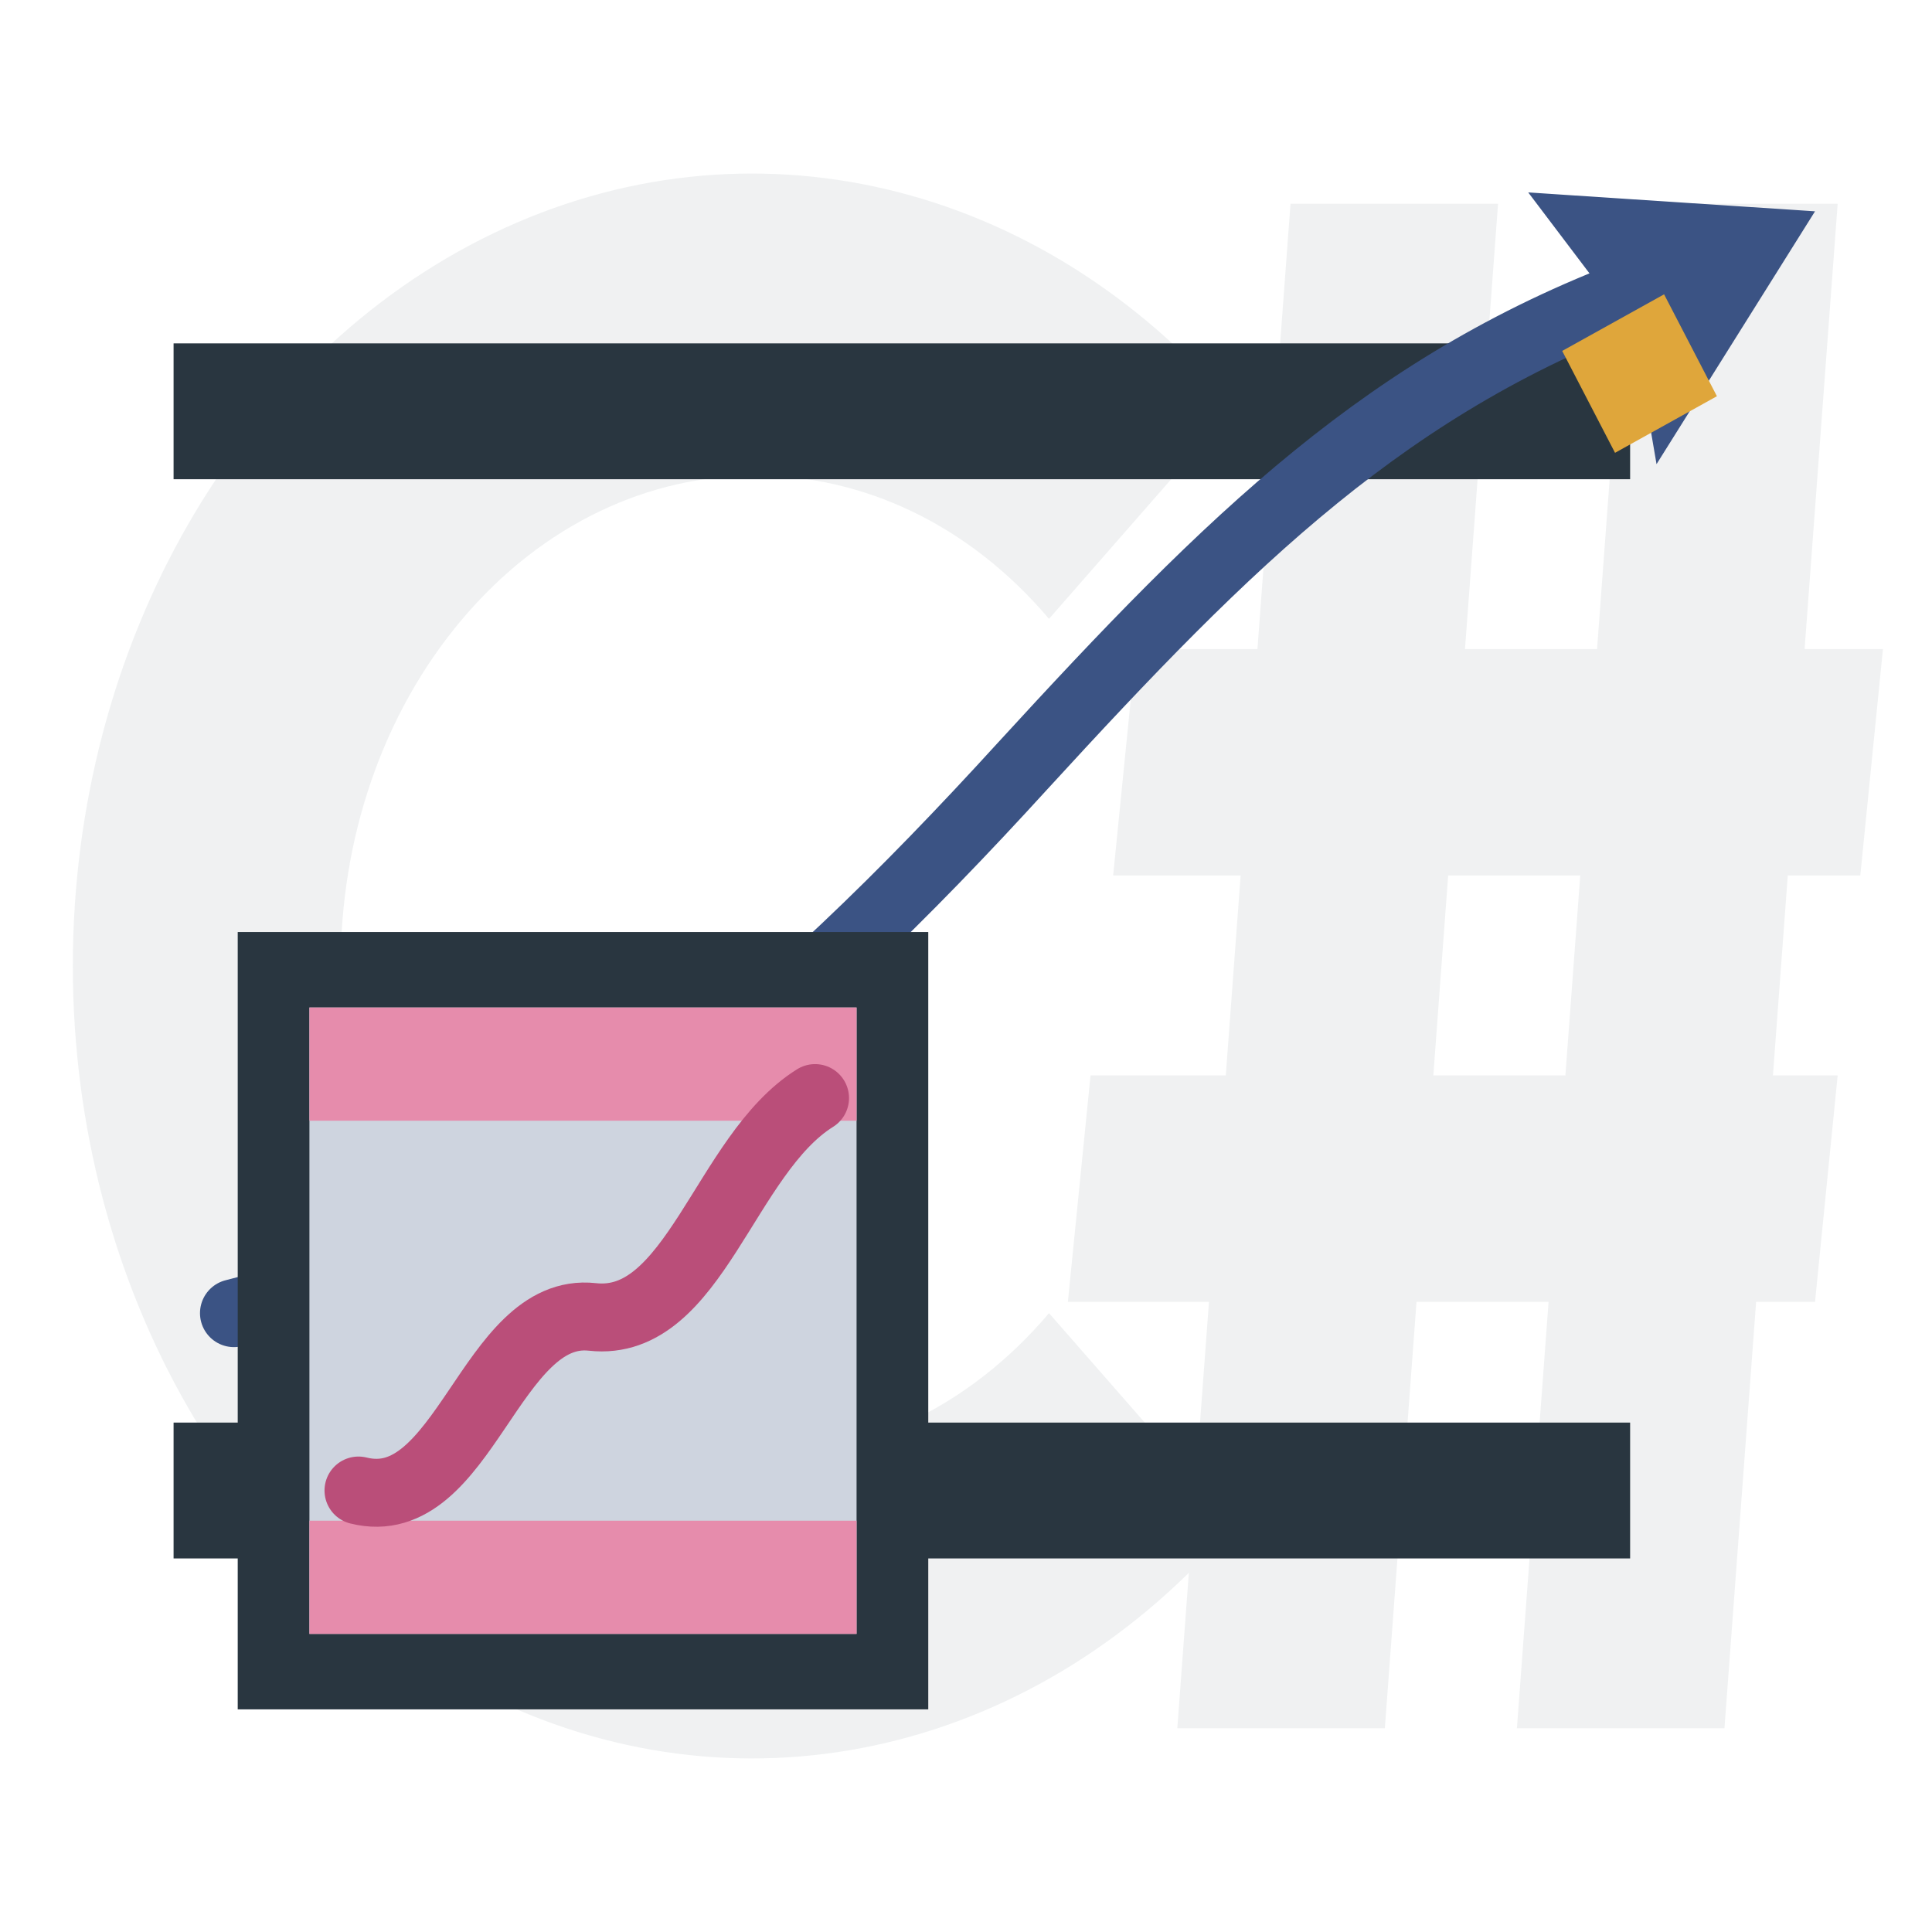
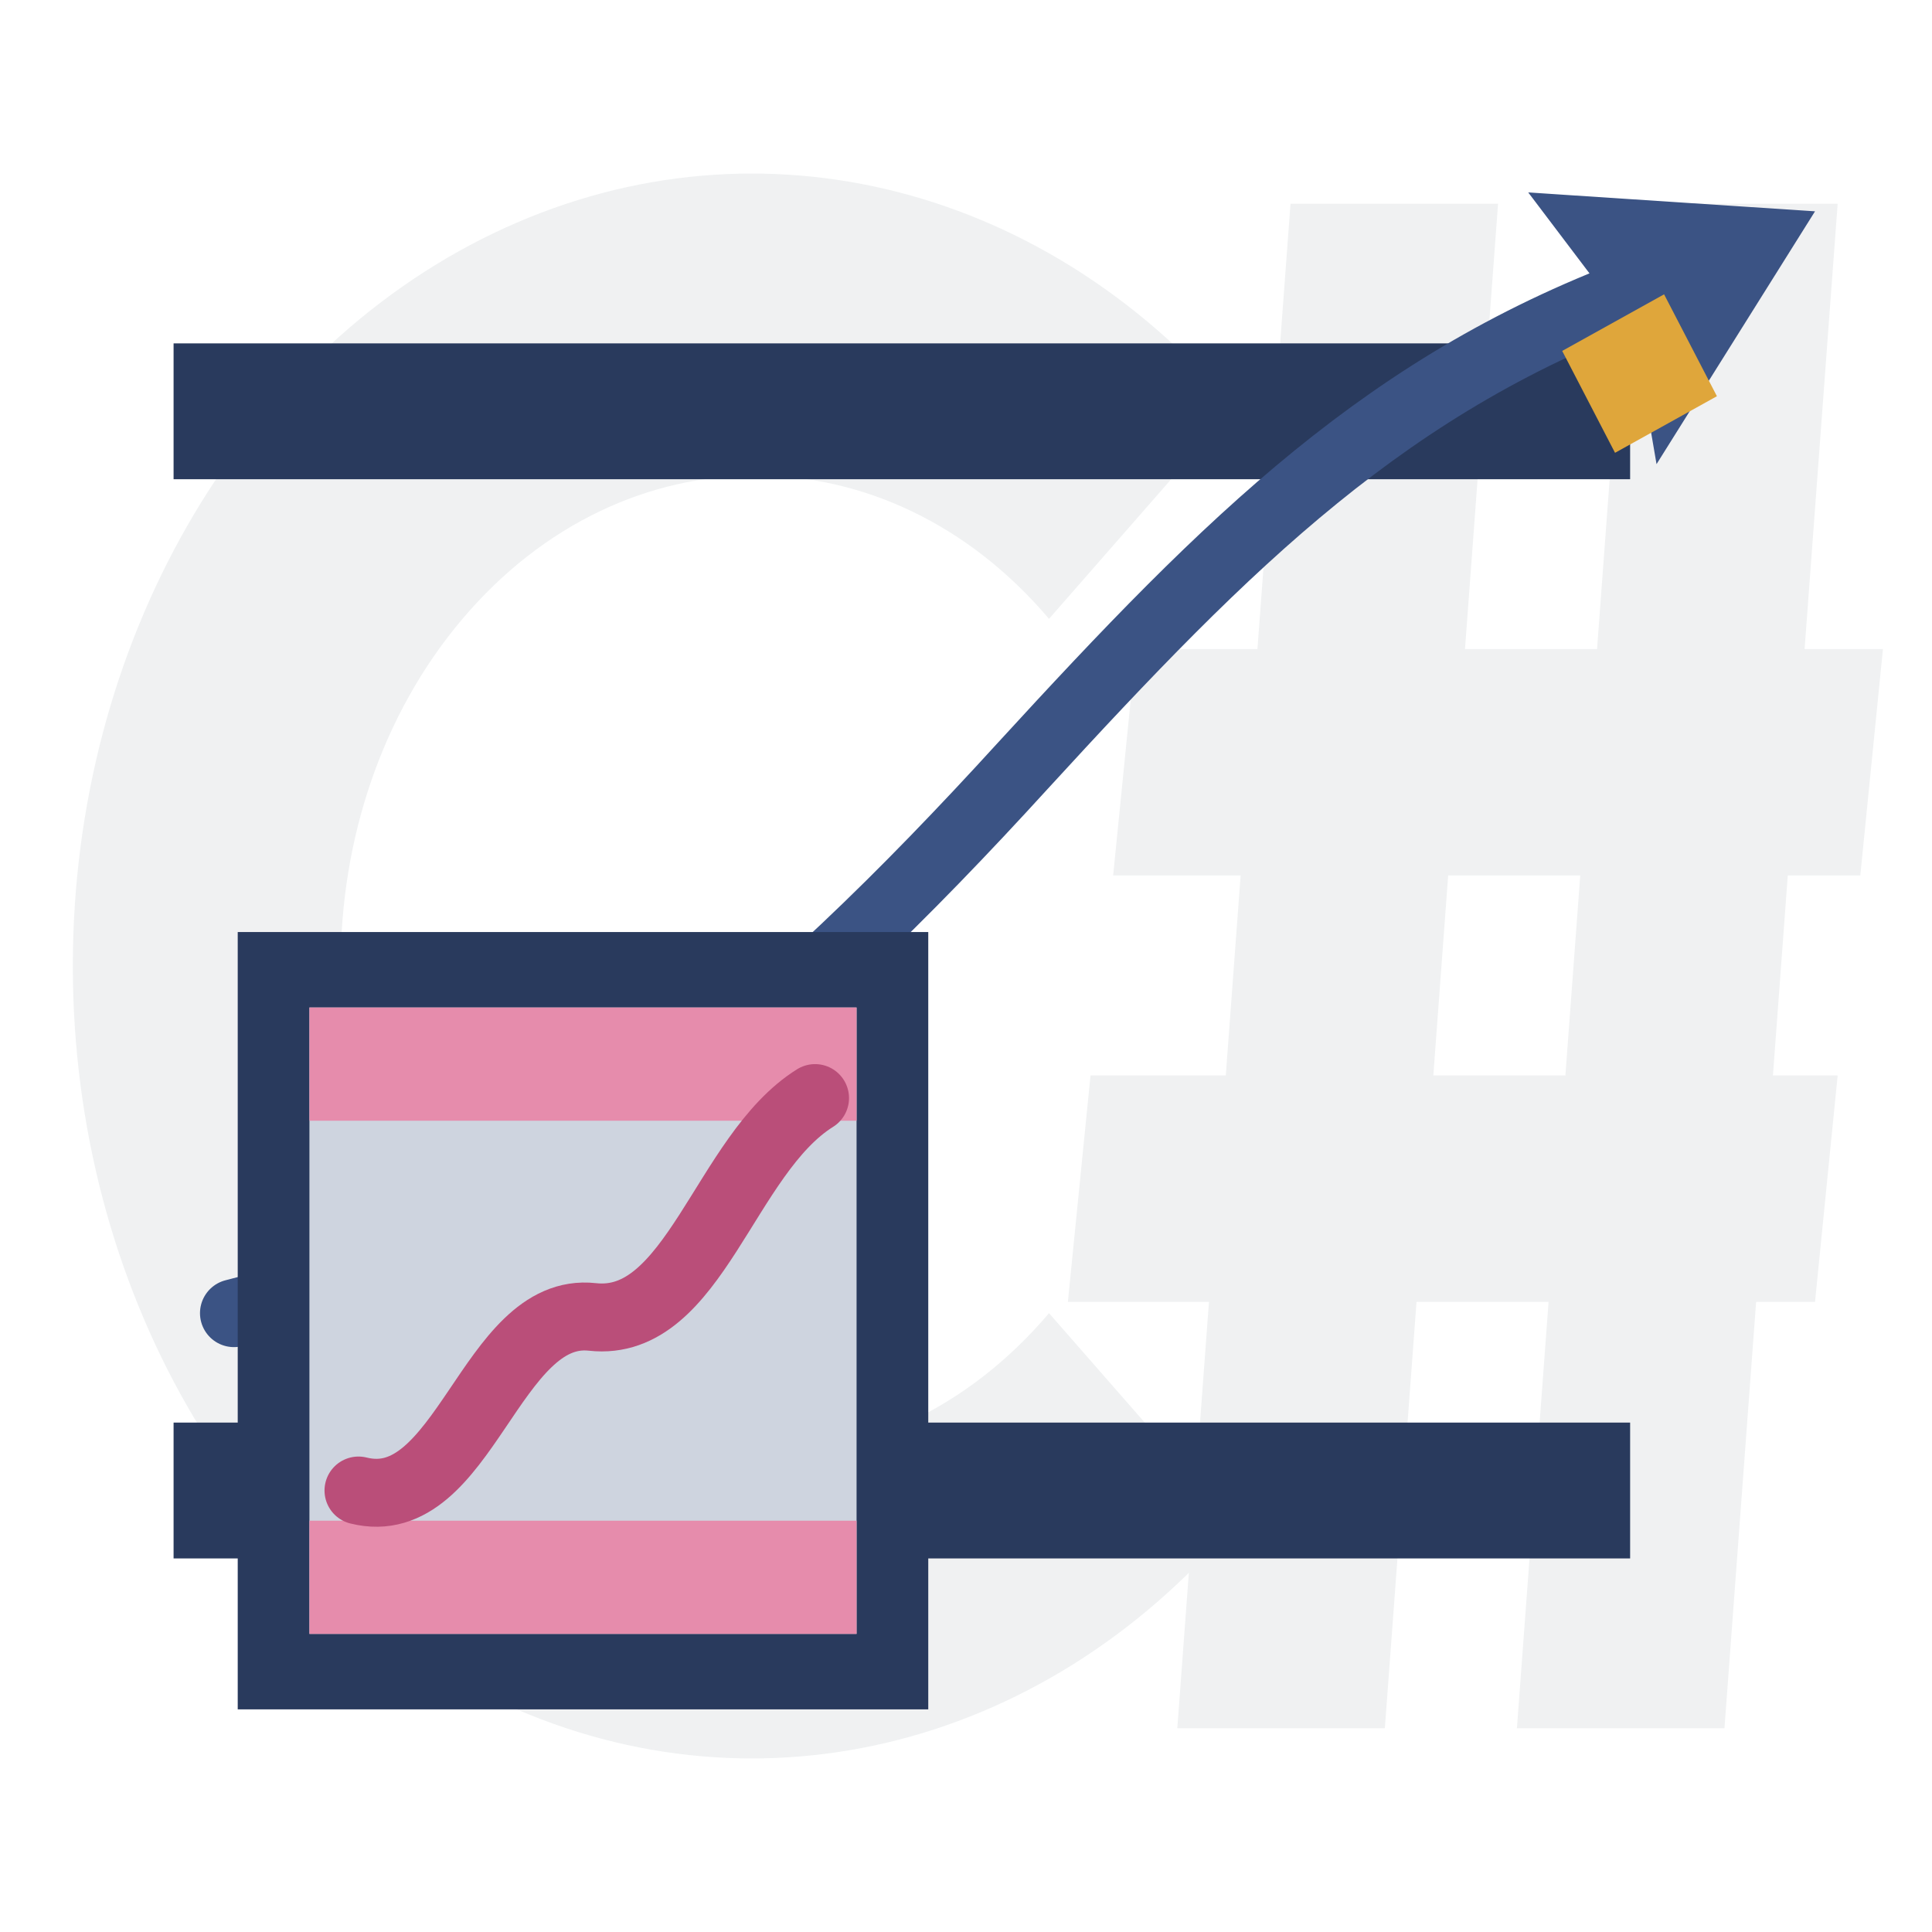
<svg xmlns="http://www.w3.org/2000/svg" viewBox="0 0 512 512" role="img" aria-labelledby="title description">
  <style>
    :root { color-scheme: light dark; }
    .language-mark { fill:#17323d; opacity:.07; } .python-upper { fill:#2874a6; opacity:.07; } .python-lower { fill:#aa8108; opacity:.07; }
    .primary { fill:#3b5384; } .primary-light { fill:#8b9fcb; } .primary-shade { fill:#293a5d; } .secondary { fill:#ba4e79; } .secondary-light { fill:#e68cac; } .secondary-shade { fill:#823653; }
    .accent { fill:#dfa63b; } .positive { fill:#378c6d; } .positive-light { fill:#7bc7aa; } .negative { fill:#bd4a4a; } .negative-light { fill:#eb8980; }
    .violet { fill:#765aa8; } .violet-light { fill:#ad9ad1; } .neutral { fill:#293640; } .pale { fill:#ced4df; } .shadow { fill:#14262c; opacity:.22; }
    .line-primary { fill:none; stroke:#3b5384; stroke-width:18; stroke-linecap:round; stroke-linejoin:round; } .line-secondary { fill:none; stroke:#ba4e79; stroke-width:18; stroke-linecap:round; stroke-linejoin:round; }
    .line-neutral { fill:none; stroke:#293640; stroke-width:18; stroke-linecap:round; stroke-linejoin:round; } .line-accent { fill:none; stroke:#dfa63b; stroke-width:14; stroke-linecap:round; stroke-linejoin:round; }
    .thin-primary { fill:none; stroke:#3b5384; stroke-width:10; stroke-linecap:round; stroke-linejoin:round; } .thin-secondary { fill:none; stroke:#ba4e79; stroke-width:10; stroke-linecap:round; stroke-linejoin:round; } .thin-neutral { fill:none; stroke:#293640; stroke-width:10; stroke-linecap:round; stroke-linejoin:round; }
    @media (prefers-color-scheme: dark) {
      .language-mark { fill:#edf6f3; opacity:.08; } .python-upper { fill:#7ec5ed; opacity:.08; } .python-lower { fill:#f1ca50; opacity:.08; }
      .primary { fill:#718bc7; } .primary-light { fill:#b1c1e7; } .primary-shade { fill:#49639a; } .secondary { fill:#e675a4; } .secondary-light { fill:#ffacc8; } .secondary-shade { fill:#ac4a73; }
      .accent { fill:#f2c75d; } .positive { fill:#63c49b; } .positive-light { fill:#a4dec2; } .negative { fill:#f17470; } .negative-light { fill:#ffada5; }
      .violet { fill:#aa94db; } .violet-light { fill:#d1c2ec; } .neutral { fill:#edf1f5; } .pale { fill:#747f92; } .shadow { fill:#02090b; opacity:.34; }
      .line-primary { stroke:#718bc7; } .line-secondary { stroke:#e675a4; } .line-neutral { stroke:#edf1f5; } .line-accent { stroke:#f2c75d; } .thin-primary { stroke:#718bc7; } .thin-secondary { stroke:#e675a4; } .thin-neutral { stroke:#edf1f5; }
    }
  </style>
  <g class="language-mark" aria-hidden="true">
    <path d="M327 108 A180 210 0 1 0 327 404 L278 348 A110 130 0 1 1 278 164 Z" />
    <path d="M342 54 L397 54 L367 458 L312 458 Z M432 54 L487 54 L457 458 L402 458 Z M301 172 L499 172 L493 232 L295 232 Z M289 285 L487 285 L481 345 L283 345 Z" />
  </g>
  <g aria-hidden="true">
-     <path class="neutral" d="M46 91 L432 91 L432 127 L46 127 Z M46 377 L432 377 L432 413 L46 413 Z" />
+     <path class="primary-shade" d="M46 91 L432 91 L432 127 L46 127 Z M46 377 L432 377 L432 413 L46 413 Z" />
    <path class="line-primary" d="M62 348 C145 327 209 271 271 203 C326 143 368 101 437 76" />
    <path class="primary" d="M405 51 L481 56 L439 123 L433 88 Z" />
-     <path class="neutral" d="M63 247 L246 247 L246 453 L63 453 Z" />
+     <path class="primary-shade" d="M63 247 L246 247 L246 453 L63 453 Z" />
    <path class="pale" d="M82 267 L227 267 L227 433 L82 433 Z" />
    <path class="secondary-light" d="M82 267 L227 267 L227 297 L82 297 Z M82 403 L227 403 L227 433 L82 433 Z" />
    <path class="line-secondary" d="M95 395 C123 402 130 346 157 349 C184 352 192 306 216 291" />
    <path class="accent" d="M414 93 L441 78 L455 105 L428 120 Z" />
  </g>
</svg>
